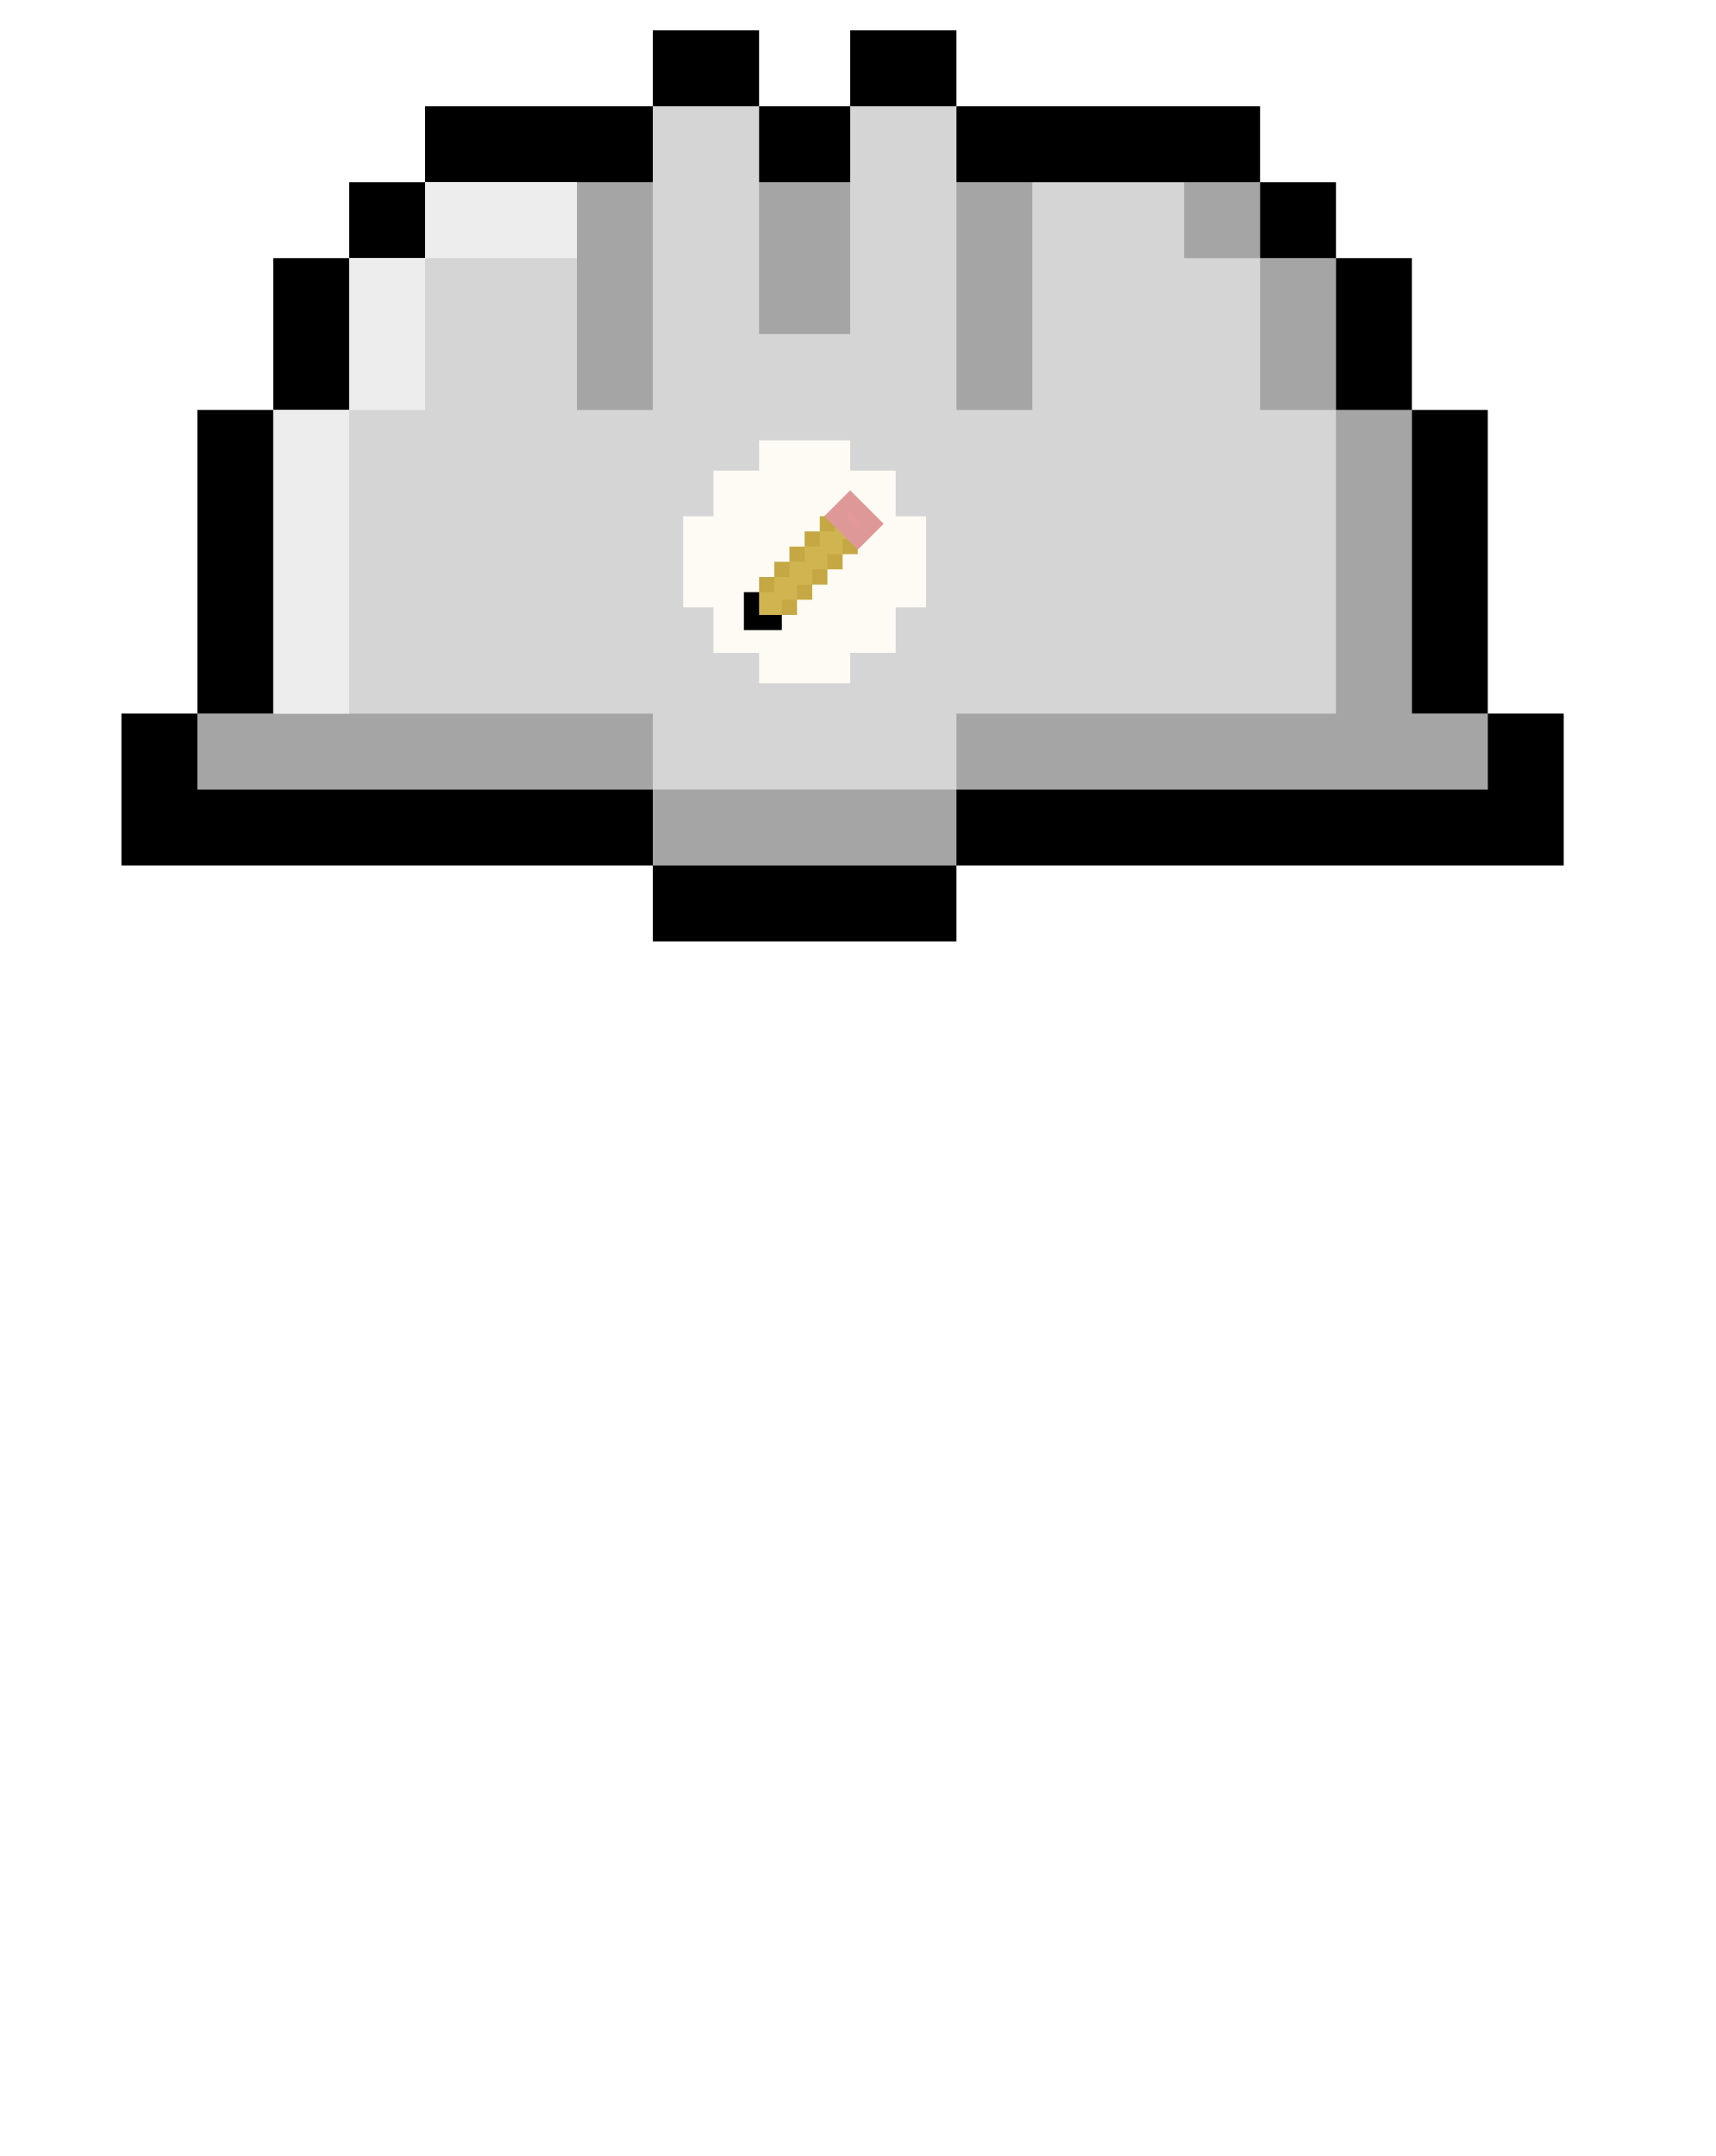
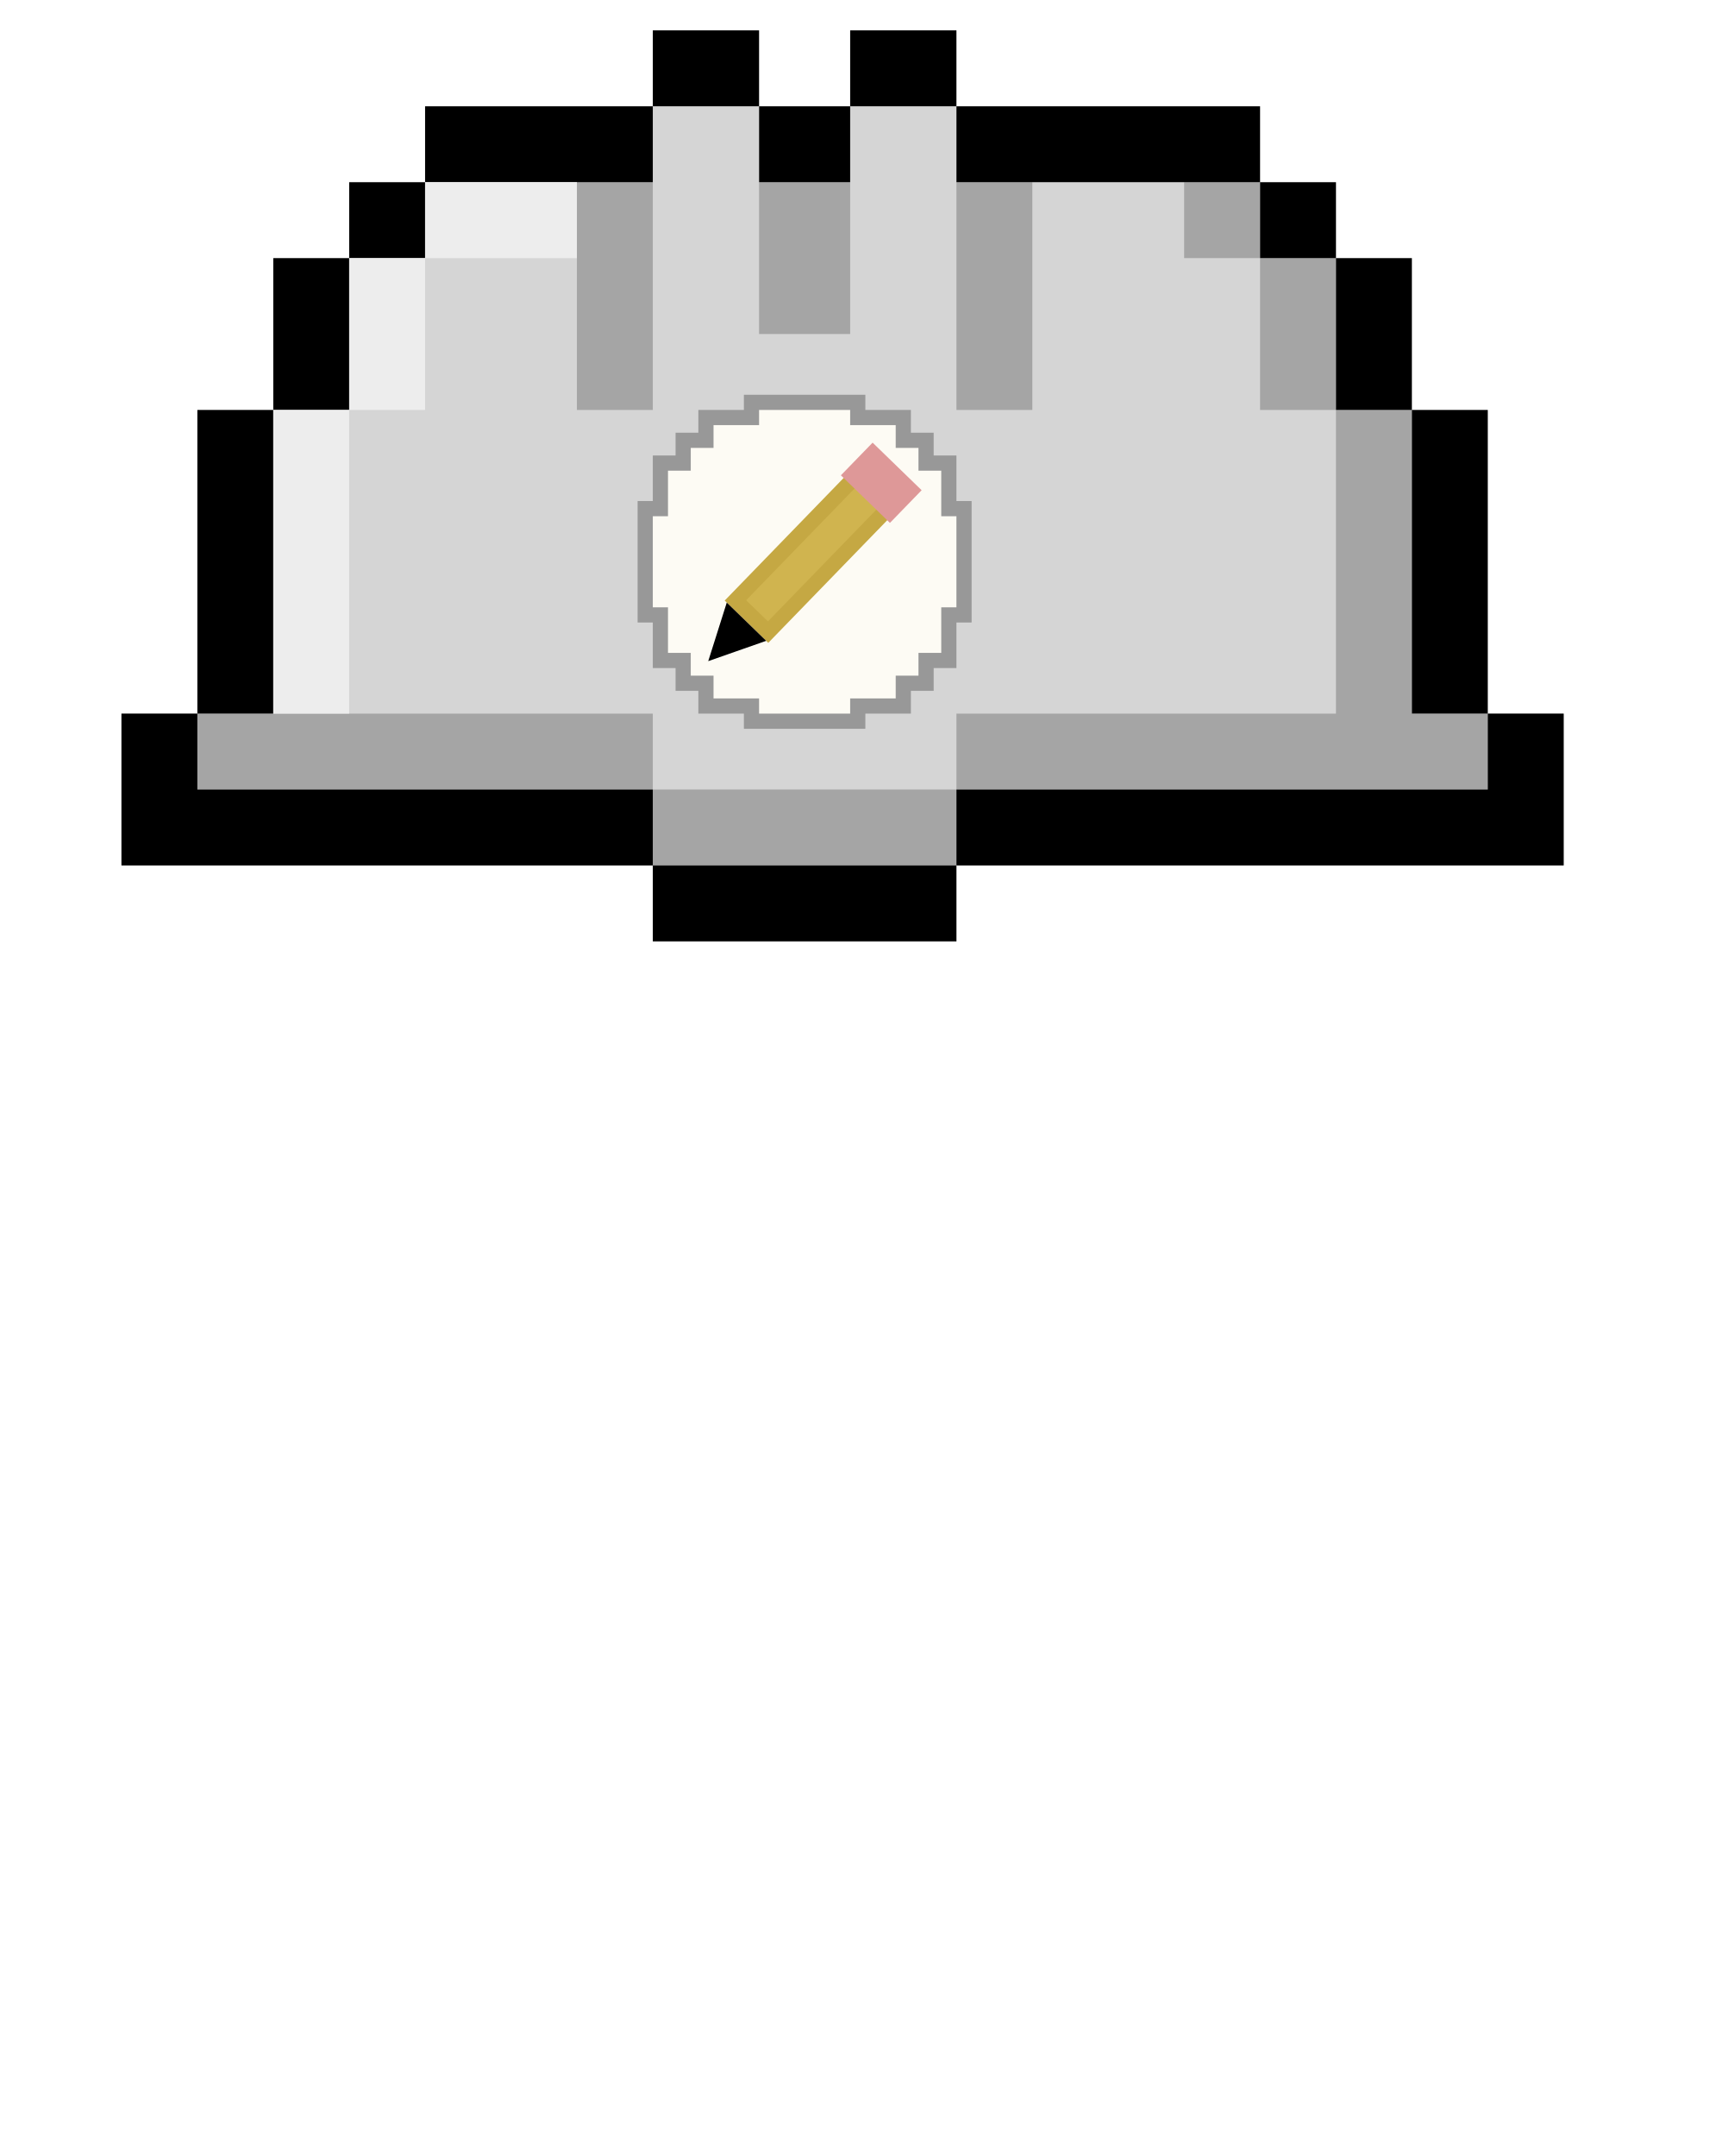
<svg xmlns="http://www.w3.org/2000/svg" width="113" height="142" viewBox="0 0 113 142" fill="none">
  <path d="M43 62V57H8V47H18V27H23V17H28V12H43V7H50V12H53H56V7H63V12H83V17H88V27H93V47H103V57H63V62H43Z" fill="#D5D5D5" />
  <path d="M50 22V12H56V22H50Z" fill="#A5A5A5" />
  <path d="M63 27V12H68V27H63Z" fill="#A5A5A5" />
  <path d="M43 27V12H38V27H43Z" fill="#A5A5A5" />
  <path d="M13 52V47H43V52H63V47H88V27H83V17H78V12H83V17H88V27H93V47H98V52H63V57H43V52H13Z" fill="#A5A5A5" />
  <path d="M8 47H13V27H18V17H23V12H28V7H43V2H50V7H56V2H63V7H83V12H88V17H93V27H98V47H103V57H63V52H98V47H93V27H88V17H83V12H63V7H56V12H50V7H43V12H28V17H23V27H18V47H13V52H43V57H8V47Z" fill="black" />
  <path d="M43 62V57H63V62H43Z" fill="black" />
  <path d="M23 47H18V27H23V17H28V12H38V17H28V27H23V47Z" fill="#EDEDED" />
-   <path d="M56 29H50V31H47V34H45V40H47V43H50V45H56V43H59V40H61V34H59V31H56V29Z" fill="#FDFBF4" />
-   <path d="M55 34L49.5 39.5V41H51L56.5 35.5L55 34Z" fill="#D0B44F" />
-   <path d="M49.5 39V41H51.5" stroke="black" />
-   <path d="M50 38H51V39H50V38Z" fill="#C5A843" />
-   <path d="M51 37H52V38H51V37Z" fill="#C5A843" />
-   <path d="M52 36H53V37H52V36Z" fill="#C5A843" />
-   <path d="M53 35H54V36H53V35Z" fill="#C5A843" />
-   <path d="M54 34H55V35H54V34Z" fill="#C5A843" />
-   <path d="M51.5 39.5H52.5V40.5H51.5V39.5Z" fill="#C5A843" />
-   <path d="M52.5 38.5H53.5V39.5H52.5V38.5Z" fill="#C5A843" />
-   <path d="M53.5 37.5H54.5V38.5H53.5V37.5Z" fill="#C5A843" />
-   <path d="M54.5 36.5H55.5V37.5H54.5V36.5Z" fill="#C5A843" />
-   <path d="M55.5 35.5H56.5V36.5H55.5V35.5Z" fill="#C5A843" />
-   <path d="M56.5 35.5L55 34L56 33L57.5 34.5L56.5 35.5Z" fill="#E69898" stroke="#DE9898" />
+   <path d="M50 26.5H49.5V27V27.5H47H46.5V28V29H45.5H45V29.5V30.5H44H43.5V31V33.5H43H42.5V34V40V40.5H43H43.5V43V43.5H44H45V44.5V45H45.5H46.5V46V46.5H47H49.5V47V47.5H50H56H56.5V47V46.5H59H59.5V46V45H60.5H61V44.5V43.5H62H62.5V43V40.5H63H63.5V40V34V33.5H63H62.5V31V30.5H62H61V29.5V29H60.5H59.5V28V27.5H59H56.5V27V26.5H56H50Z" fill="#FDFBF4" stroke="#989898" />
+   <path d="M59.647 32.303L57.494 30.214L48.442 39.544L49.518 40.589L50.595 41.633L59.647 32.303Z" fill="#D0B44F" stroke="#C5A843" />
+   <path d="M48.104 40.61L47.429 42.742L49.54 42.003L48.104 40.61Z" fill="black" stroke="black" />
+   <path d="M56.449 31.29L57.494 30.214L59.647 32.303L58.603 33.379L56.449 31.29Z" stroke="#DE9898" stroke-width="1.5" />
</svg>
